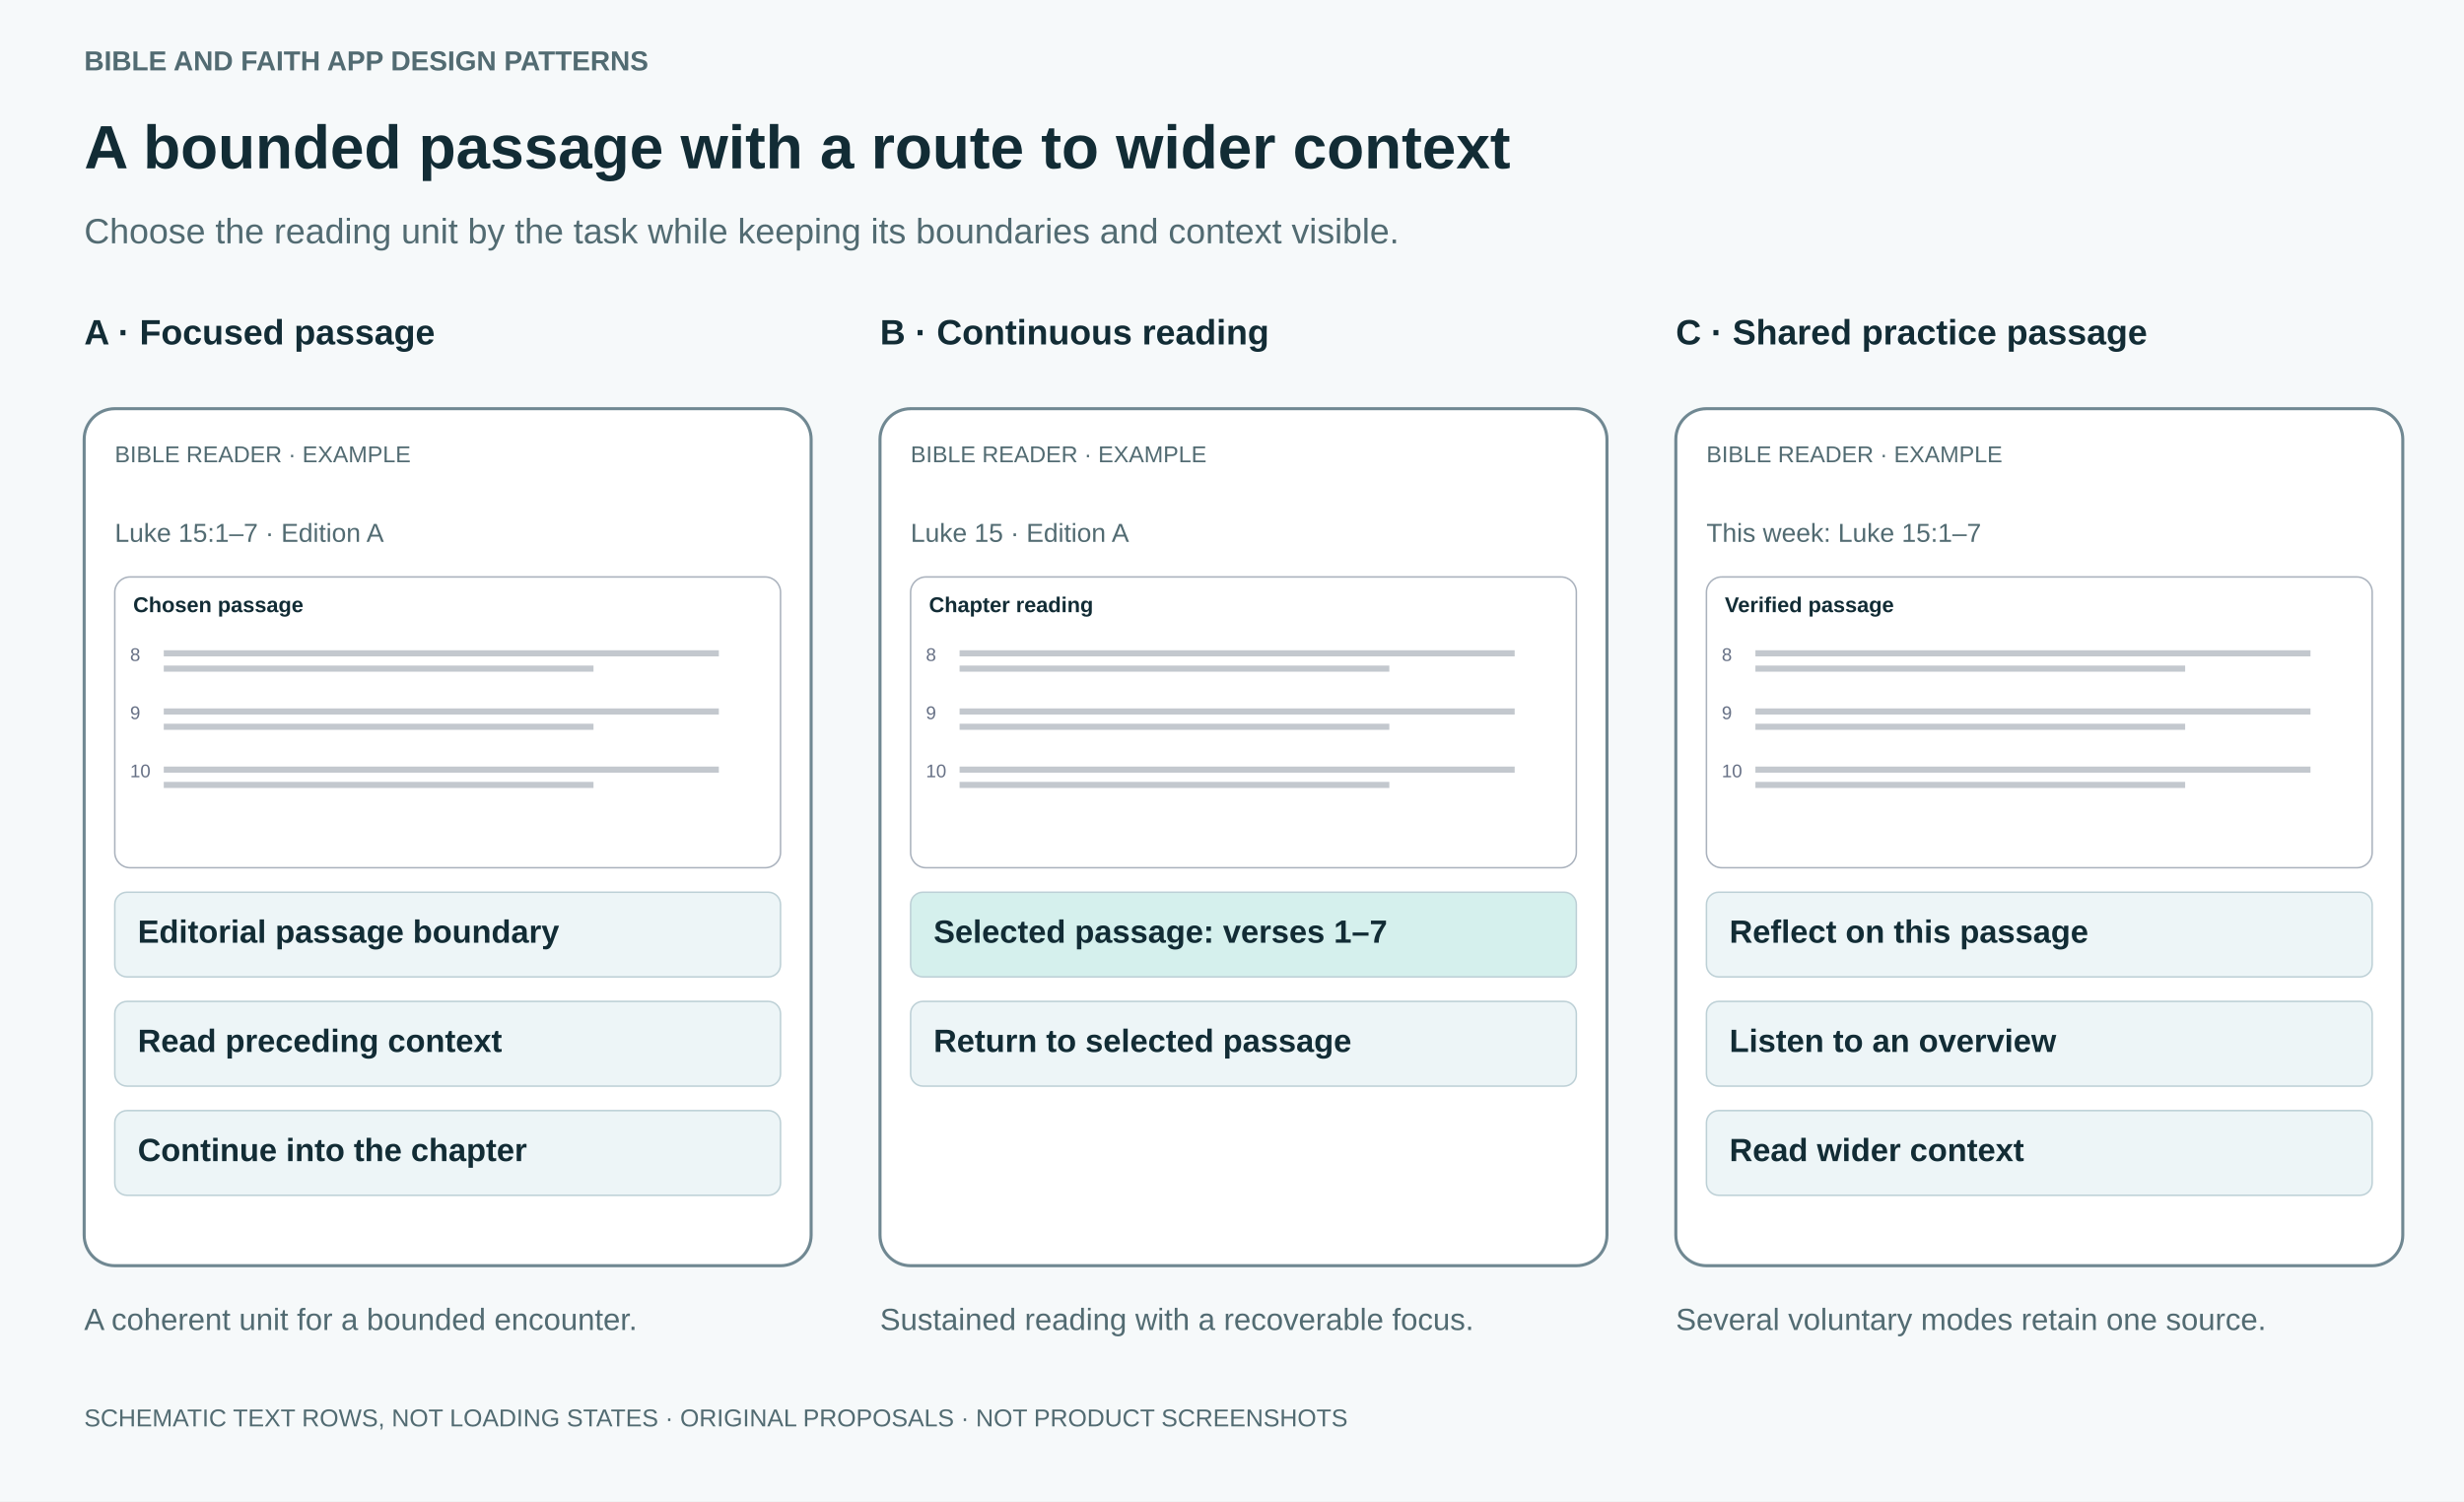
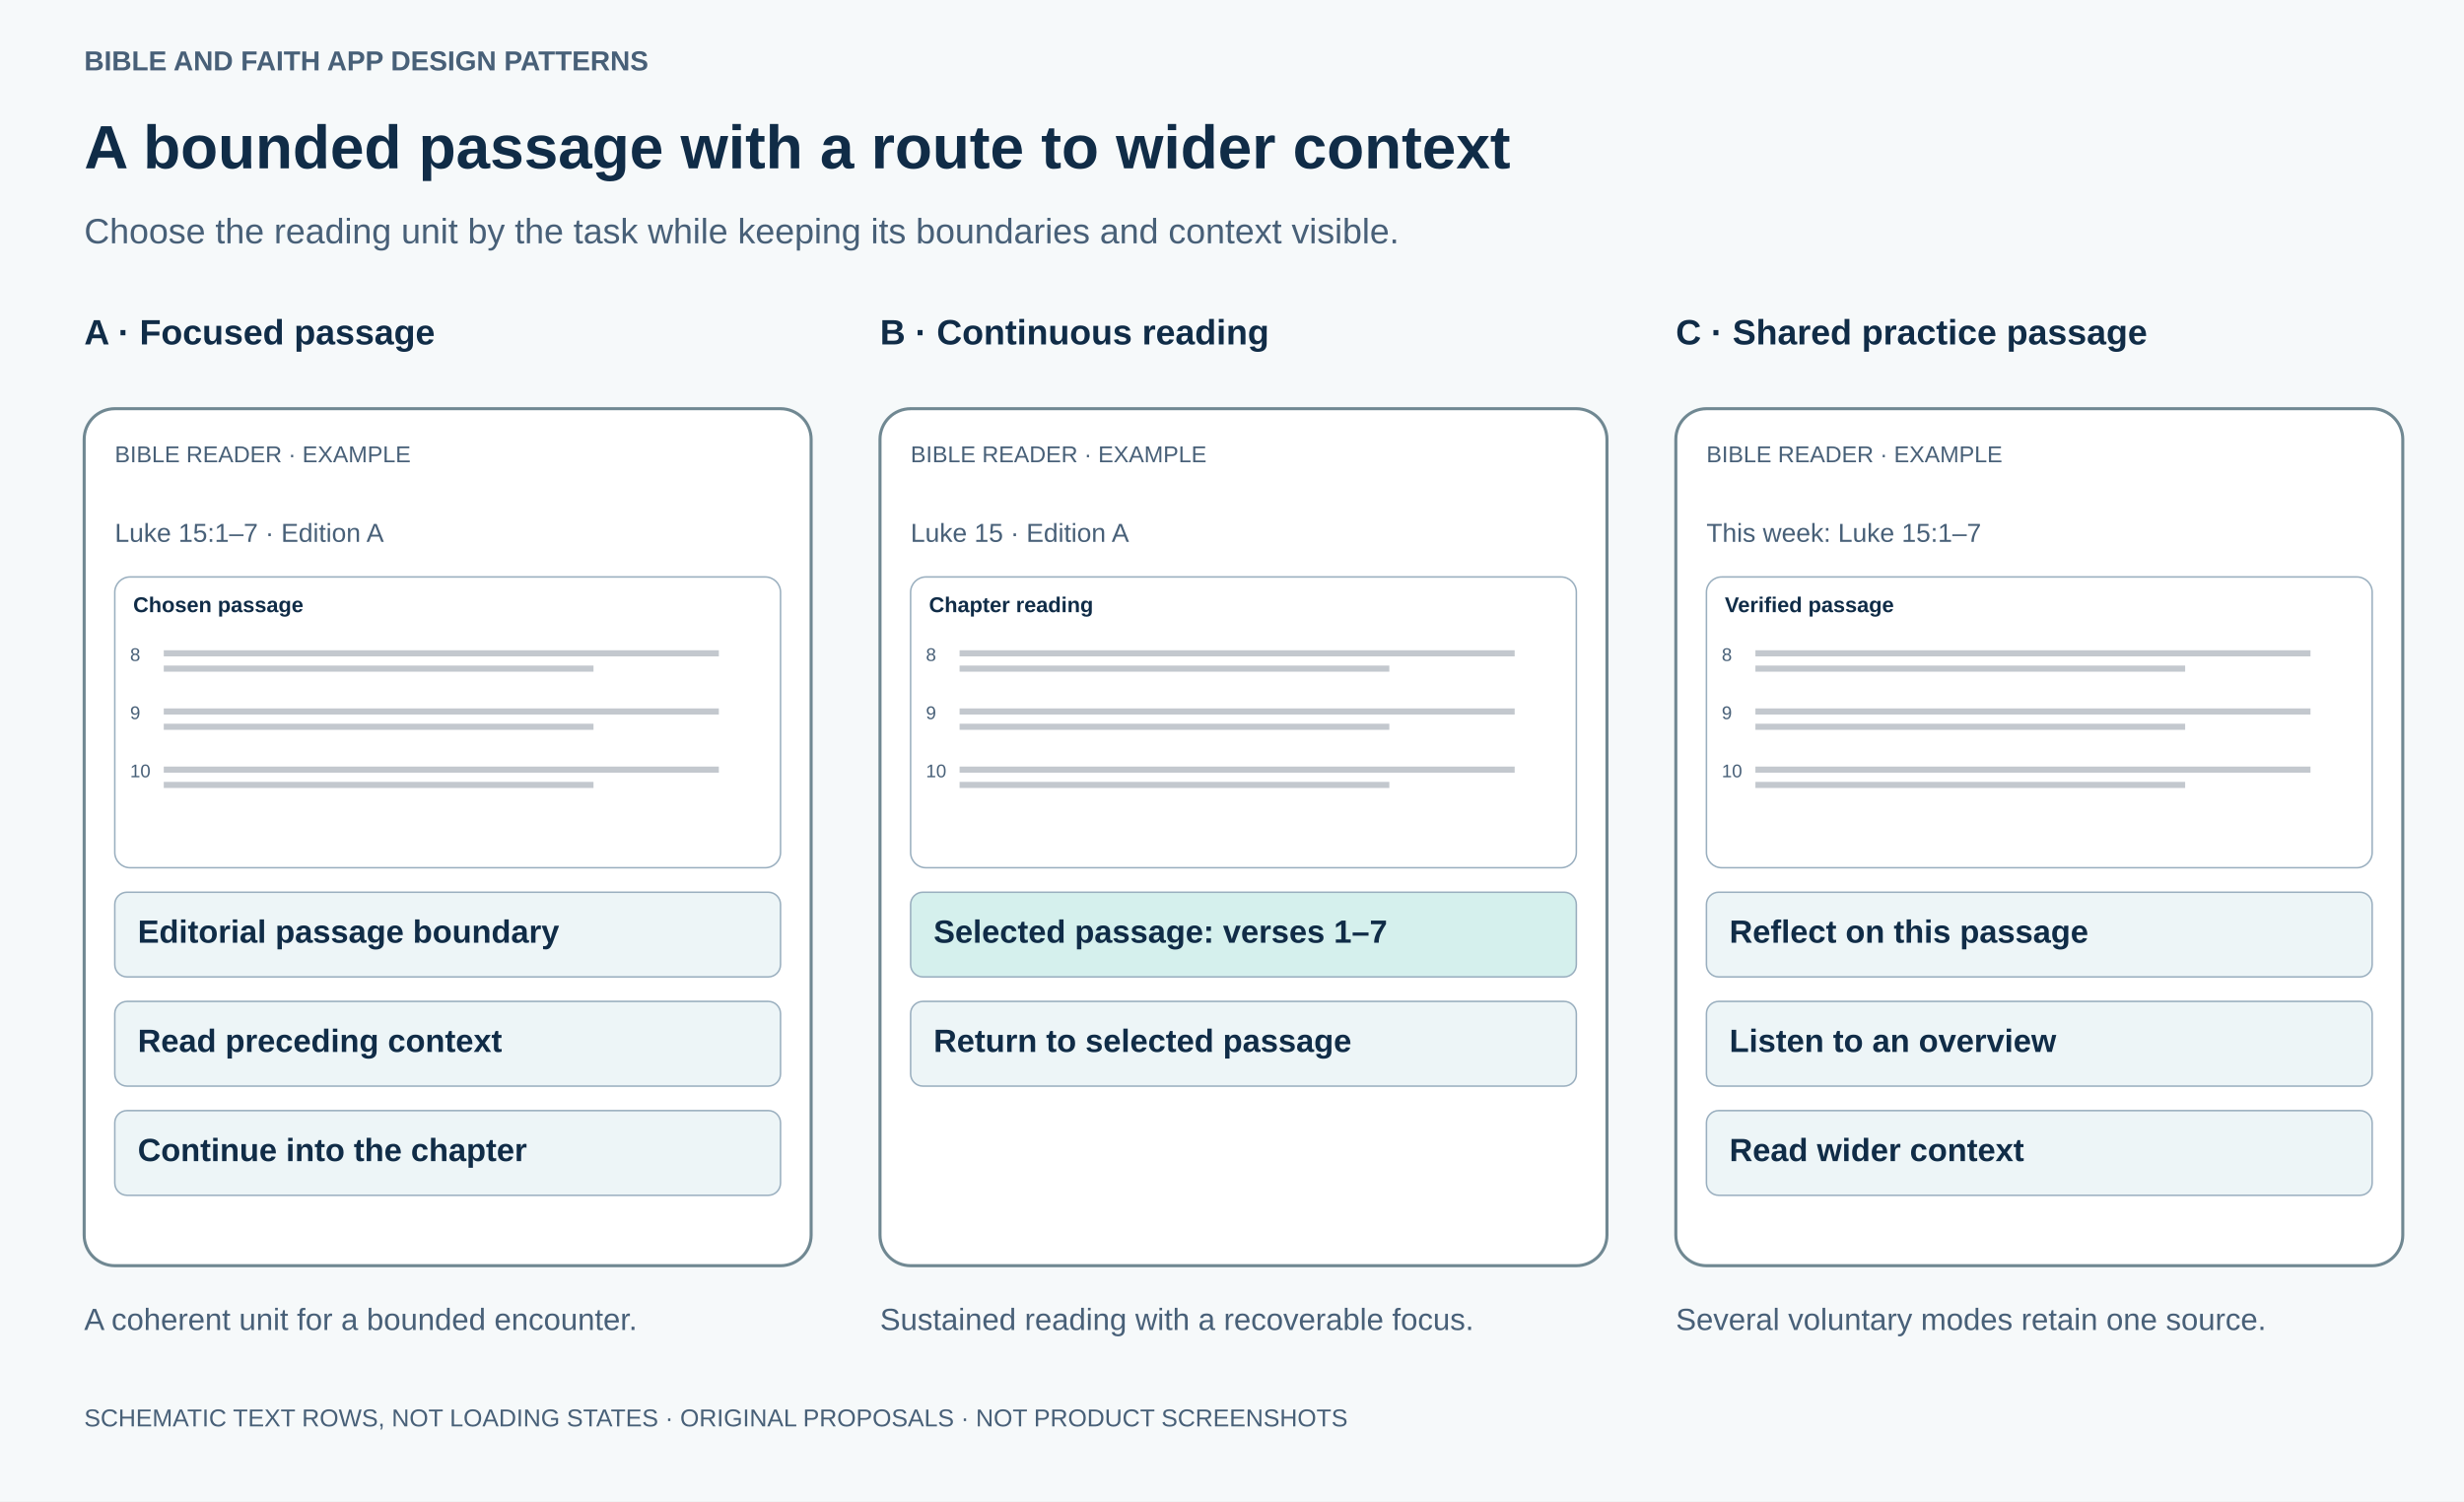
- <svg xmlns="http://www.w3.org/2000/svg" viewBox="0 0 1610 981" role="img" aria-labelledby="title desc">
+ <svg xmlns="http://www.w3.org/2000/svg" viewBox="0 0 1610 981" role="img" aria-labelledby="title desc" data-illustration-theme="light">
  <rect width="1610" height="981" fill="#f6f9fa" />
  <g font-family="Arial, sans-serif">
-     <text x="55" y="46" font-size="18" fill="#526b72" font-weight="700">BIBLE AND FAITH APP DESIGN PATTERNS</text>
-     <text x="55" y="110" font-size="40" fill="#122c35" font-weight="700">A bounded passage with a route to wider context</text>
-     <text x="55" y="159.0" font-size="23" fill="#526b72">Choose the reading unit by the task while keeping its boundaries and context visible.</text>
-     <rect x="55" y="267.05" width="475" height="560.0" rx="20" fill="#fff" stroke="#708892" stroke-width="2" />
-     <text x="55" y="225.05" font-size="23" fill="#122c35" font-weight="700">A · Focused passage</text>
-     <text x="75" y="302.05" font-size="15" fill="#526b72">BIBLE READER · EXAMPLE</text>
-     <text x="75" y="354.05" font-size="17" fill="#526b72">Luke 15:1–7 · Edition A</text>
-     <rect x="75" y="377.0" width="435" height="190" rx="10" fill="#fff" stroke="#aab2bd" />
-     <text x="87" y="400.0" font-size="14" fill="#122c35" font-weight="700">Chosen passage</text>
-     <text x="85" y="431.9" font-size="12" fill="#667085">8</text>
+     <text x="55" y="46" font-size="18" fill="#486078" font-weight="700">BIBLE AND FAITH APP DESIGN PATTERNS</text>
+     <text x="55" y="110" font-size="40" fill="#102c47" font-weight="700">A bounded passage with a route to wider context</text>
+     <text x="55" y="159.0" font-size="23" fill="#486078">Choose the reading unit by the task while keeping its boundaries and context visible.</text>
+     <rect x="55" y="267.05" width="475" height="560.0" rx="20" fill="#ffffff" stroke="#708892" stroke-width="2" />
+     <text x="55" y="225.05" font-size="23" fill="#102c47" font-weight="700">A · Focused passage</text>
+     <text x="75" y="302.05" font-size="15" fill="#486078">BIBLE READER · EXAMPLE</text>
+     <text x="75" y="354.05" font-size="17" fill="#486078">Luke 15:1–7 · Edition A</text>
+     <rect x="75" y="377.0" width="435" height="190" rx="10" fill="#ffffff" stroke="#9aafbf" />
+     <text x="87" y="400.0" font-size="14" fill="#102c47" font-weight="700">Chosen passage</text>
+     <text x="85" y="431.9" font-size="12" fill="#486078">8</text>
    <rect x="107" y="424.9" width="362.7" height="4" fill="#c3c8ce" />
    <rect x="107" y="434.9" width="280.8" height="4" fill="#c3c8ce" />
-     <text x="85" y="469.9" font-size="12" fill="#667085">9</text>
+     <text x="85" y="469.9" font-size="12" fill="#486078">9</text>
    <rect x="107" y="462.9" width="362.7" height="4" fill="#c3c8ce" />
    <rect x="107" y="472.9" width="280.8" height="4" fill="#c3c8ce" />
-     <text x="85" y="507.9" font-size="12" fill="#667085">10</text>
+     <text x="85" y="507.9" font-size="12" fill="#486078">10</text>
    <rect x="107" y="500.9" width="362.7" height="4" fill="#c3c8ce" />
    <rect x="107" y="510.9" width="280.8" height="4" fill="#c3c8ce" />
-     <rect x="75" y="583.0" width="435" height="55.35" rx="8" fill="#edf5f7" stroke="#bdd0d6" />
-     <text x="90" y="616.0" font-size="21" fill="#122c35" font-weight="700">Editorial passage boundary</text>
-     <rect x="75" y="654.35" width="435" height="55.35" rx="8" fill="#edf5f7" stroke="#bdd0d6" />
-     <text x="90" y="687.35" font-size="21" fill="#122c35" font-weight="700">Read preceding context</text>
-     <rect x="75" y="725.7" width="435" height="55.35" rx="8" fill="#edf5f7" stroke="#bdd0d6" />
-     <text x="90" y="758.7" font-size="21" fill="#122c35" font-weight="700">Continue into the chapter</text>
-     <rect x="575" y="267.05" width="475" height="560.0" rx="20" fill="#fff" stroke="#708892" stroke-width="2" />
-     <text x="575" y="225.05" font-size="23" fill="#122c35" font-weight="700">B · Continuous reading</text>
-     <text x="595" y="302.05" font-size="15" fill="#526b72">BIBLE READER · EXAMPLE</text>
-     <text x="595" y="354.05" font-size="17" fill="#526b72">Luke 15 · Edition A</text>
-     <rect x="595" y="377.0" width="435" height="190" rx="10" fill="#fff" stroke="#aab2bd" />
-     <text x="607" y="400.0" font-size="14" fill="#122c35" font-weight="700">Chapter reading</text>
-     <text x="605" y="431.9" font-size="12" fill="#667085">8</text>
+     <rect x="75" y="583.0" width="435" height="55.35" rx="8" fill="#edf5f7" stroke="#9aafbf" />
+     <text x="90" y="616.0" font-size="21" fill="#102c47" font-weight="700">Editorial passage boundary</text>
+     <rect x="75" y="654.35" width="435" height="55.35" rx="8" fill="#edf5f7" stroke="#9aafbf" />
+     <text x="90" y="687.35" font-size="21" fill="#102c47" font-weight="700">Read preceding context</text>
+     <rect x="75" y="725.7" width="435" height="55.35" rx="8" fill="#edf5f7" stroke="#9aafbf" />
+     <text x="90" y="758.7" font-size="21" fill="#102c47" font-weight="700">Continue into the chapter</text>
+     <rect x="575" y="267.05" width="475" height="560.0" rx="20" fill="#ffffff" stroke="#708892" stroke-width="2" />
+     <text x="575" y="225.05" font-size="23" fill="#102c47" font-weight="700">B · Continuous reading</text>
+     <text x="595" y="302.05" font-size="15" fill="#486078">BIBLE READER · EXAMPLE</text>
+     <text x="595" y="354.05" font-size="17" fill="#486078">Luke 15 · Edition A</text>
+     <rect x="595" y="377.0" width="435" height="190" rx="10" fill="#ffffff" stroke="#9aafbf" />
+     <text x="607" y="400.0" font-size="14" fill="#102c47" font-weight="700">Chapter reading</text>
+     <text x="605" y="431.9" font-size="12" fill="#486078">8</text>
    <rect x="627" y="424.9" width="362.7" height="4" fill="#c3c8ce" />
    <rect x="627" y="434.9" width="280.8" height="4" fill="#c3c8ce" />
-     <text x="605" y="469.9" font-size="12" fill="#667085">9</text>
+     <text x="605" y="469.9" font-size="12" fill="#486078">9</text>
    <rect x="627" y="462.9" width="362.7" height="4" fill="#c3c8ce" />
    <rect x="627" y="472.9" width="280.8" height="4" fill="#c3c8ce" />
-     <text x="605" y="507.9" font-size="12" fill="#667085">10</text>
+     <text x="605" y="507.9" font-size="12" fill="#486078">10</text>
    <rect x="627" y="500.9" width="362.7" height="4" fill="#c3c8ce" />
    <rect x="627" y="510.9" width="280.8" height="4" fill="#c3c8ce" />
-     <rect x="595" y="583.0" width="435" height="55.35" rx="8" fill="#d5f0ed" stroke="#bdd0d6" />
-     <text x="610" y="616.0" font-size="21" fill="#122c35" font-weight="700">Selected passage: verses 1–7</text>
-     <rect x="595" y="654.35" width="435" height="55.35" rx="8" fill="#edf5f7" stroke="#bdd0d6" />
-     <text x="610" y="687.35" font-size="21" fill="#122c35" font-weight="700">Return to selected passage</text>
-     <rect x="1095" y="267.05" width="475" height="560.0" rx="20" fill="#fff" stroke="#708892" stroke-width="2" />
-     <text x="1095" y="225.05" font-size="23" fill="#122c35" font-weight="700">C · Shared practice passage</text>
-     <text x="1115" y="302.05" font-size="15" fill="#526b72">BIBLE READER · EXAMPLE</text>
-     <text x="1115" y="354.05" font-size="17" fill="#526b72">This week: Luke 15:1–7</text>
-     <rect x="1115" y="377.0" width="435" height="190" rx="10" fill="#fff" stroke="#aab2bd" />
-     <text x="1127" y="400.0" font-size="14" fill="#122c35" font-weight="700">Verified passage</text>
-     <text x="1125" y="431.9" font-size="12" fill="#667085">8</text>
+     <rect x="595" y="583.0" width="435" height="55.35" rx="8" fill="#d5f0ed" stroke="#9aafbf" />
+     <text x="610" y="616.0" font-size="21" fill="#102c47" font-weight="700">Selected passage: verses 1–7</text>
+     <rect x="595" y="654.35" width="435" height="55.35" rx="8" fill="#edf5f7" stroke="#9aafbf" />
+     <text x="610" y="687.35" font-size="21" fill="#102c47" font-weight="700">Return to selected passage</text>
+     <rect x="1095" y="267.05" width="475" height="560.0" rx="20" fill="#ffffff" stroke="#708892" stroke-width="2" />
+     <text x="1095" y="225.05" font-size="23" fill="#102c47" font-weight="700">C · Shared practice passage</text>
+     <text x="1115" y="302.05" font-size="15" fill="#486078">BIBLE READER · EXAMPLE</text>
+     <text x="1115" y="354.05" font-size="17" fill="#486078">This week: Luke 15:1–7</text>
+     <rect x="1115" y="377.0" width="435" height="190" rx="10" fill="#ffffff" stroke="#9aafbf" />
+     <text x="1127" y="400.0" font-size="14" fill="#102c47" font-weight="700">Verified passage</text>
+     <text x="1125" y="431.9" font-size="12" fill="#486078">8</text>
    <rect x="1147" y="424.9" width="362.7" height="4" fill="#c3c8ce" />
    <rect x="1147" y="434.9" width="280.8" height="4" fill="#c3c8ce" />
-     <text x="1125" y="469.9" font-size="12" fill="#667085">9</text>
+     <text x="1125" y="469.9" font-size="12" fill="#486078">9</text>
    <rect x="1147" y="462.9" width="362.7" height="4" fill="#c3c8ce" />
    <rect x="1147" y="472.9" width="280.8" height="4" fill="#c3c8ce" />
-     <text x="1125" y="507.9" font-size="12" fill="#667085">10</text>
+     <text x="1125" y="507.9" font-size="12" fill="#486078">10</text>
    <rect x="1147" y="500.9" width="362.7" height="4" fill="#c3c8ce" />
    <rect x="1147" y="510.9" width="280.8" height="4" fill="#c3c8ce" />
-     <rect x="1115" y="583.0" width="435" height="55.35" rx="8" fill="#edf5f7" stroke="#bdd0d6" />
-     <text x="1130" y="616.0" font-size="21" fill="#122c35" font-weight="700">Reflect on this passage</text>
-     <rect x="1115" y="654.35" width="435" height="55.35" rx="8" fill="#edf5f7" stroke="#bdd0d6" />
-     <text x="1130" y="687.35" font-size="21" fill="#122c35" font-weight="700">Listen to an overview</text>
-     <rect x="1115" y="725.7" width="435" height="55.35" rx="8" fill="#edf5f7" stroke="#bdd0d6" />
-     <text x="1130" y="758.7" font-size="21" fill="#122c35" font-weight="700">Read wider context</text>
-     <text x="55" y="869.05" font-size="20" fill="#526b72">A coherent unit for a bounded encounter.</text>
-     <text x="575" y="869.05" font-size="20" fill="#526b72">Sustained reading with a recoverable focus.</text>
-     <text x="1095" y="869.05" font-size="20" fill="#526b72">Several voluntary modes retain one source.</text>
-     <text x="55" y="932.05" font-size="16" fill="#526b72">SCHEMATIC TEXT ROWS, NOT LOADING STATES · ORIGINAL PROPOSALS · NOT PRODUCT SCREENSHOTS</text>
+     <rect x="1115" y="583.0" width="435" height="55.35" rx="8" fill="#edf5f7" stroke="#9aafbf" />
+     <text x="1130" y="616.0" font-size="21" fill="#102c47" font-weight="700">Reflect on this passage</text>
+     <rect x="1115" y="654.35" width="435" height="55.35" rx="8" fill="#edf5f7" stroke="#9aafbf" />
+     <text x="1130" y="687.35" font-size="21" fill="#102c47" font-weight="700">Listen to an overview</text>
+     <rect x="1115" y="725.7" width="435" height="55.35" rx="8" fill="#edf5f7" stroke="#9aafbf" />
+     <text x="1130" y="758.7" font-size="21" fill="#102c47" font-weight="700">Read wider context</text>
+     <text x="55" y="869.05" font-size="20" fill="#486078">A coherent unit for a bounded encounter.</text>
+     <text x="575" y="869.05" font-size="20" fill="#486078">Sustained reading with a recoverable focus.</text>
+     <text x="1095" y="869.05" font-size="20" fill="#486078">Several voluntary modes retain one source.</text>
+     <text x="55" y="932.05" font-size="16" fill="#486078">SCHEMATIC TEXT ROWS, NOT LOADING STATES · ORIGINAL PROPOSALS · NOT PRODUCT SCREENSHOTS</text>
  </g>
</svg>
